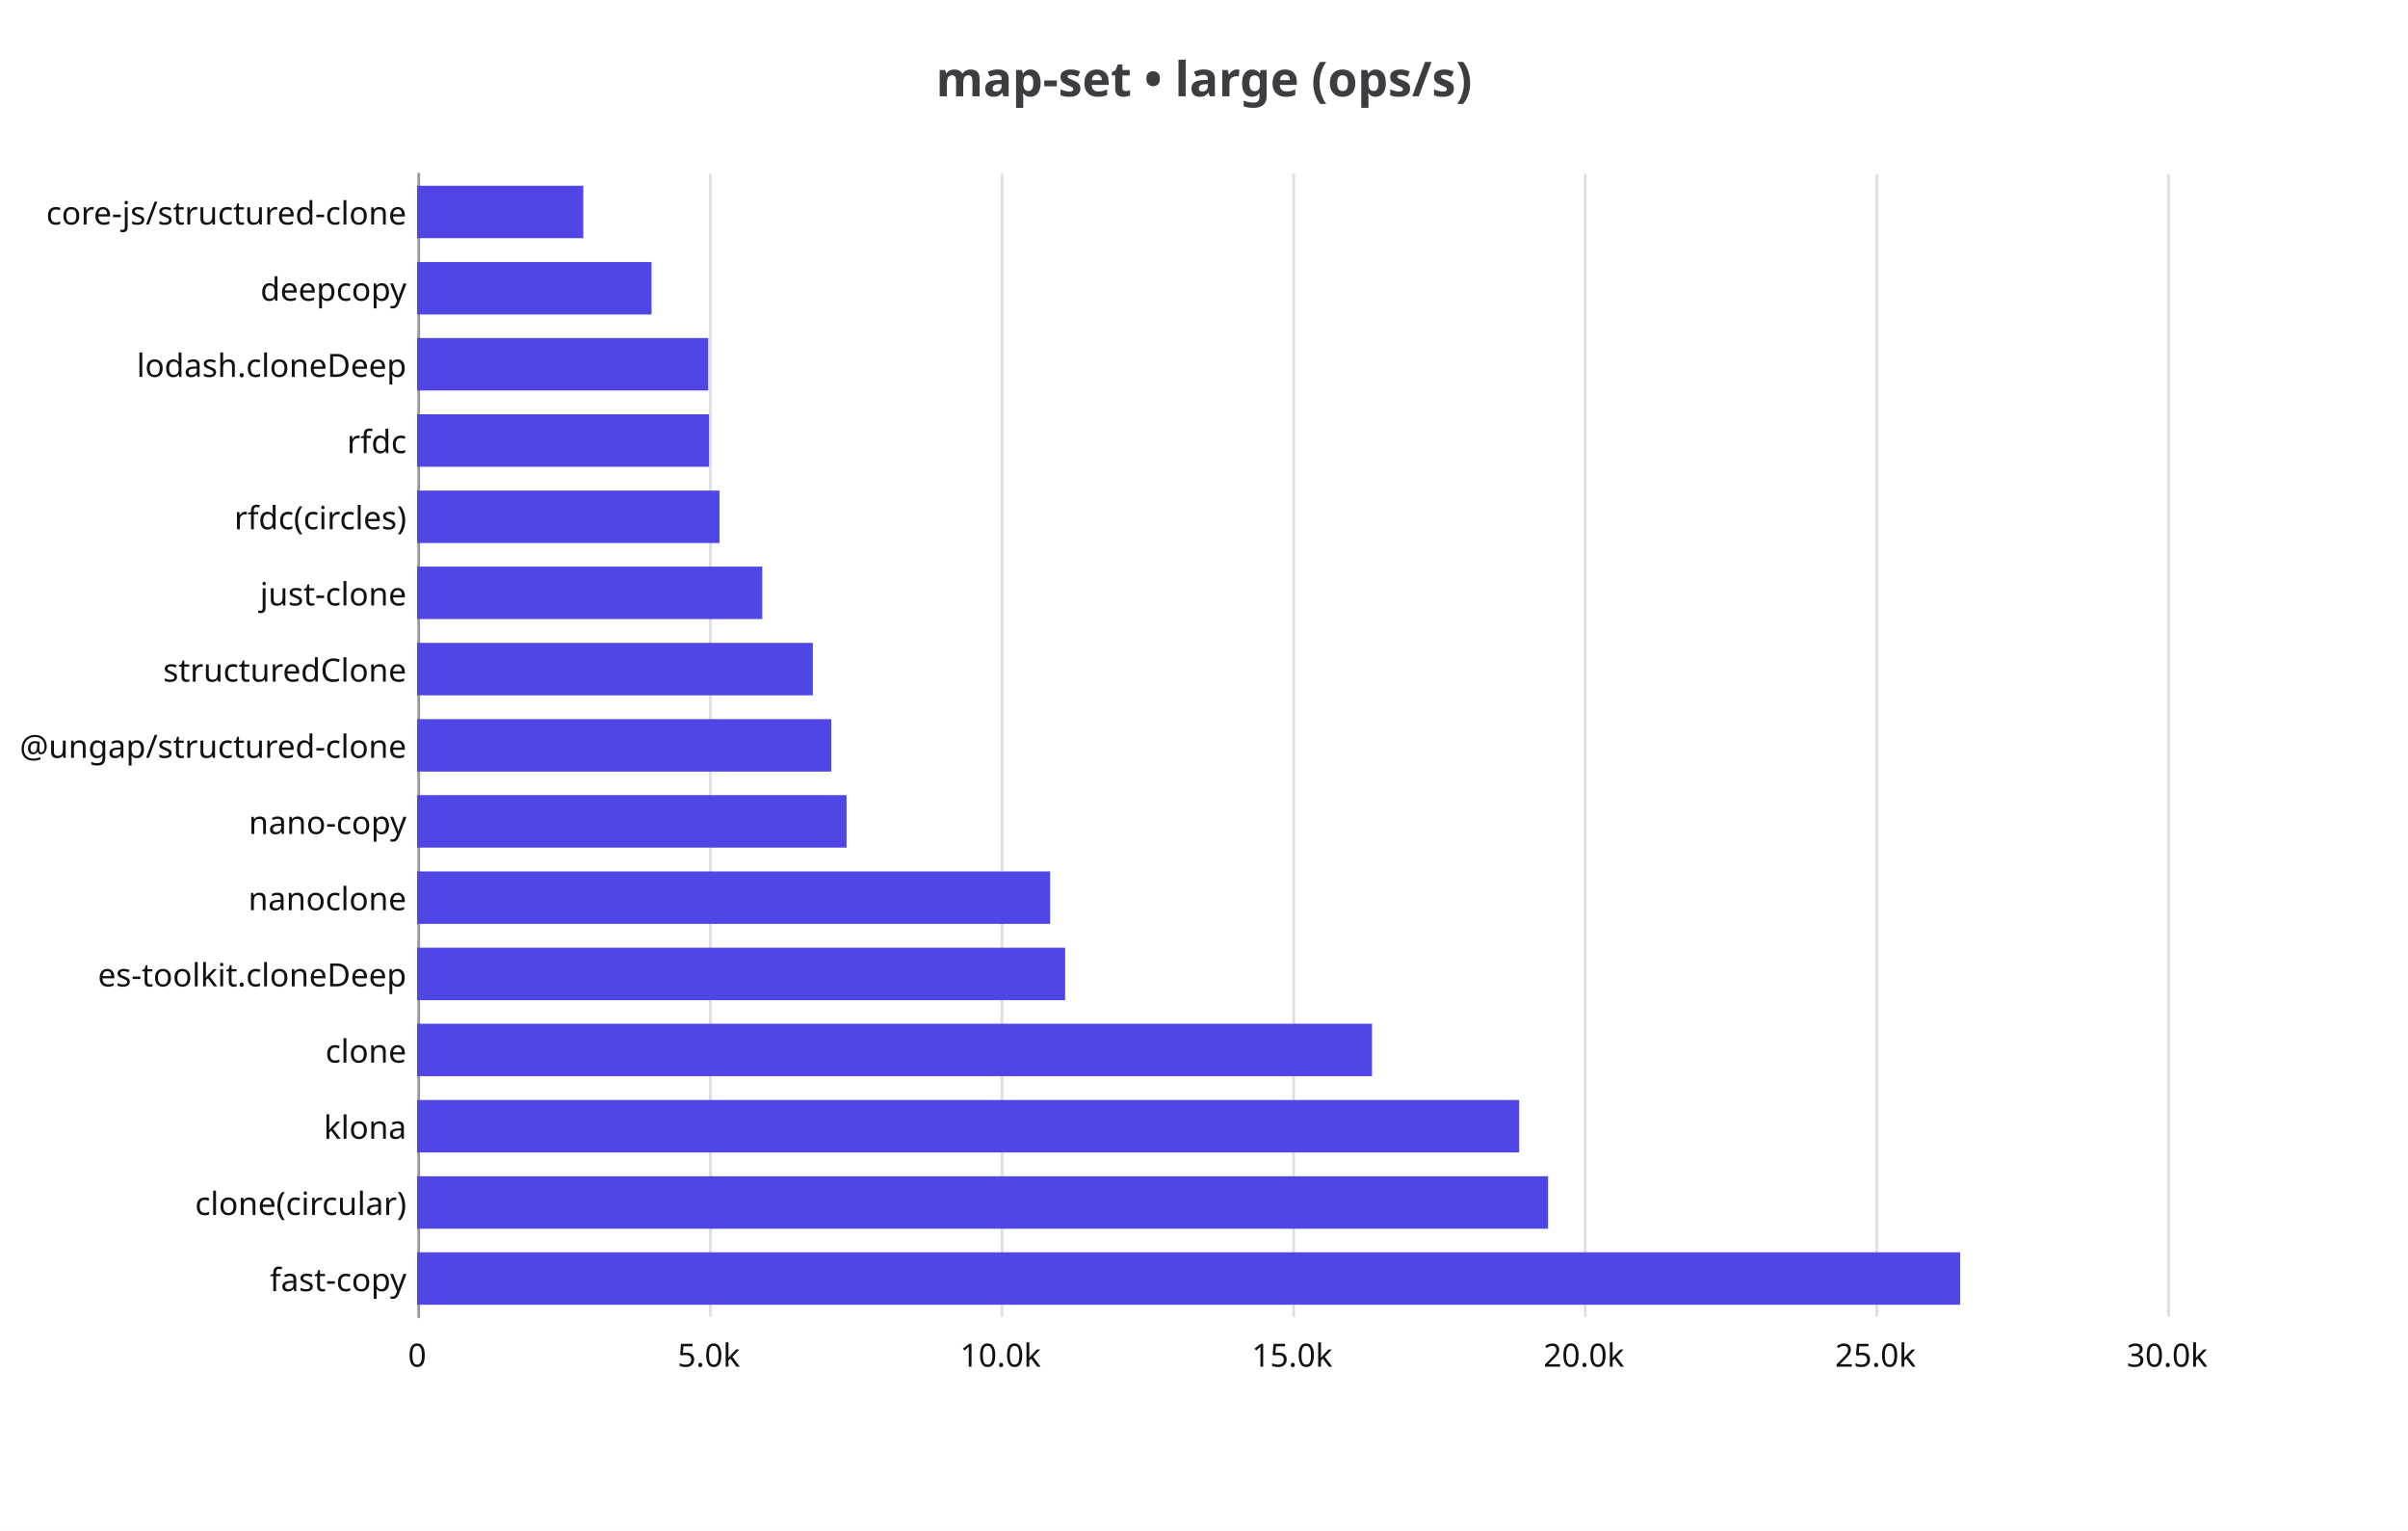
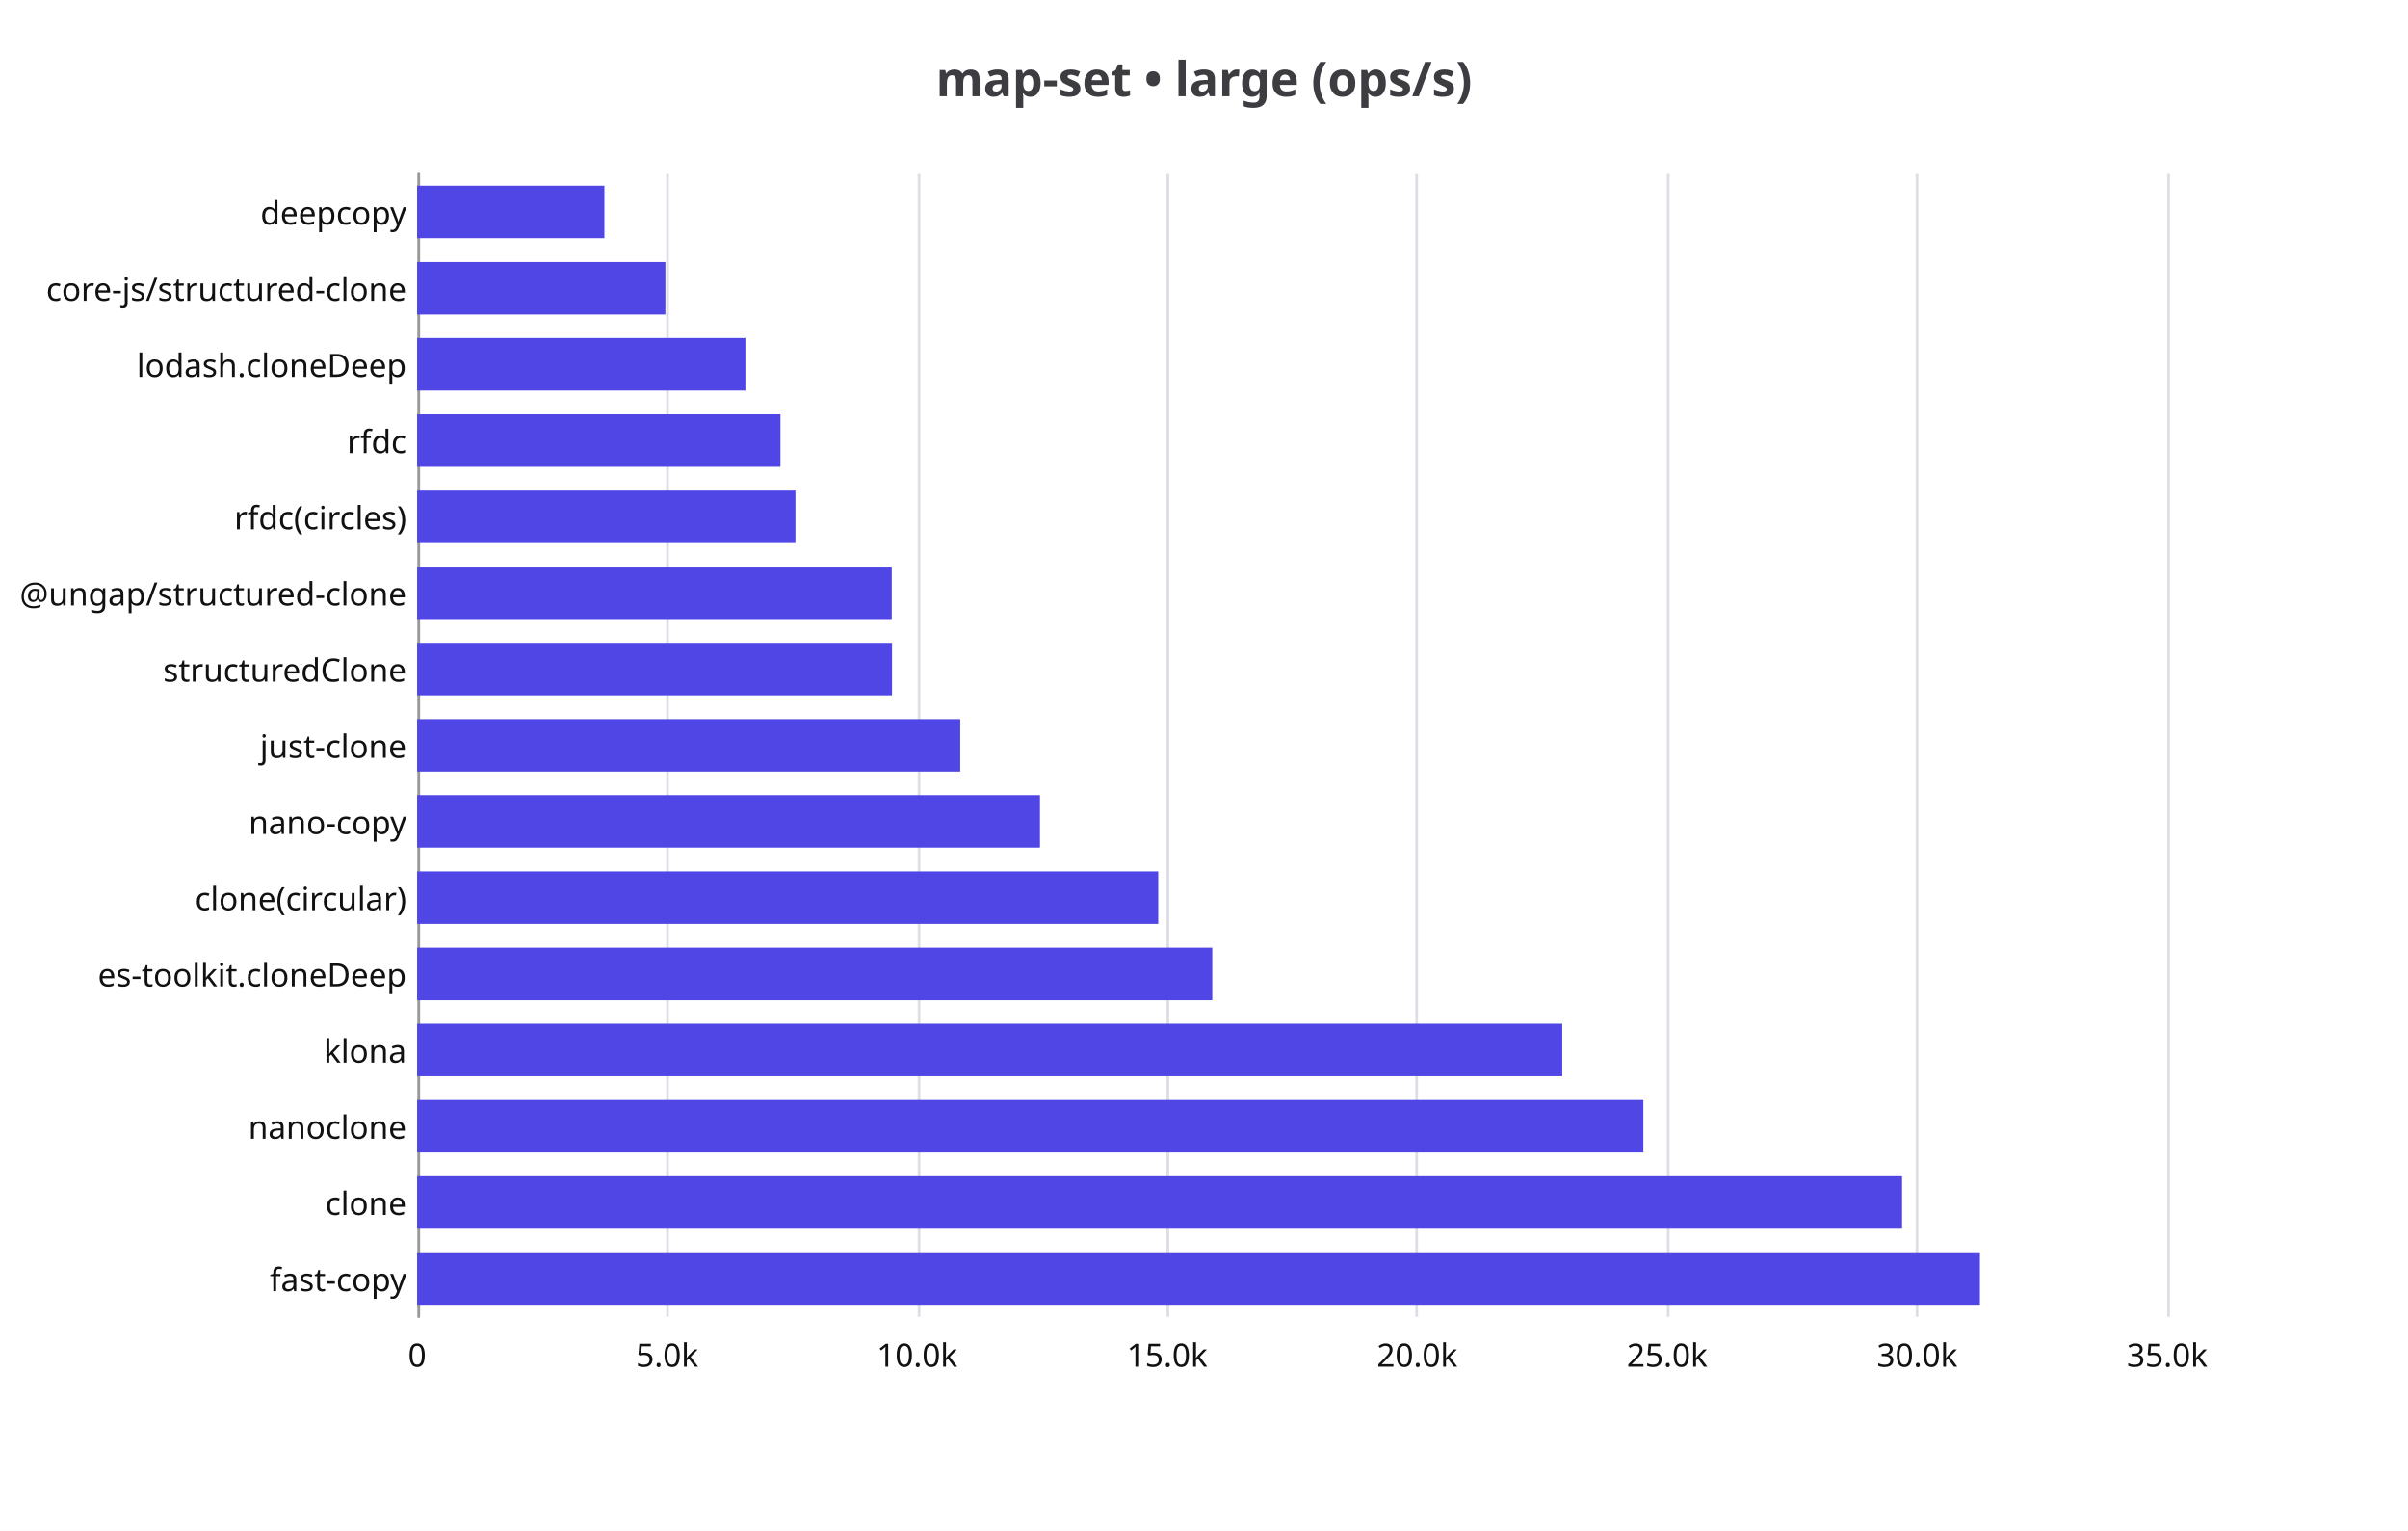
<svg xmlns="http://www.w3.org/2000/svg" width="900" height="572" version="1.1" baseProfile="full" viewBox="0 0 900 572">
  <rect width="900" height="572" x="0" y="0" fill="#ffffff" />
  <path d="M156.5 65L156.5 492" fill="none" pointer-events="visible" stroke="#dbdee4" class="zr17-cls-34" />
-   <path d="M265.5 65L265.5 492" fill="none" pointer-events="visible" stroke="#dbdee4" class="zr17-cls-34" />
-   <path d="M374.5 65L374.5 492" fill="none" pointer-events="visible" stroke="#dbdee4" class="zr17-cls-34" />
-   <path d="M483.5 65L483.5 492" fill="none" pointer-events="visible" stroke="#dbdee4" class="zr17-cls-34" />
-   <path d="M592.5 65L592.5 492" fill="none" pointer-events="visible" stroke="#dbdee4" class="zr17-cls-34" />
-   <path d="M701.5 65L701.5 492" fill="none" pointer-events="visible" stroke="#dbdee4" class="zr17-cls-34" />
+   <path d="M249.5 65L249.5 492" fill="none" pointer-events="visible" stroke="#dbdee4" class="zr17-cls-34" />
+   <path d="M343.5 65L343.5 492" fill="none" pointer-events="visible" stroke="#dbdee4" class="zr17-cls-34" />
+   <path d="M436.5 65L436.5 492" fill="none" pointer-events="visible" stroke="#dbdee4" class="zr17-cls-34" />
+   <path d="M529.5 65L529.5 492" fill="none" pointer-events="visible" stroke="#dbdee4" class="zr17-cls-34" />
+   <path d="M623.5 65L623.5 492" fill="none" pointer-events="visible" stroke="#dbdee4" class="zr17-cls-34" />
+   <path d="M716.5 65L716.5 492" fill="none" pointer-events="visible" stroke="#dbdee4" class="zr17-cls-34" />
  <path d="M810.5 65L810.5 492" fill="none" pointer-events="visible" stroke="#dbdee4" class="zr17-cls-34" />
  <path d="M156.5 492L156.5 65" fill="none" pointer-events="visible" stroke="#999" stroke-linecap="round" class="zr17-cls-34" />
  <text dominant-baseline="central" text-anchor="end" style="font-size:12px;font-family:Microsoft YaHei;" xml:space="preserve" transform="translate(151.92 477.7667)" fill="#111">    fast-copy</text>
-   <text dominant-baseline="central" text-anchor="end" style="font-size:12px;font-family:Microsoft YaHei;" xml:space="preserve" transform="translate(151.92 449.3)" fill="#111">    clone(circular)</text>
-   <text dominant-baseline="central" text-anchor="end" style="font-size:12px;font-family:Microsoft YaHei;" xml:space="preserve" transform="translate(151.92 420.8333)" fill="#111">    klona</text>
-   <text dominant-baseline="central" text-anchor="end" style="font-size:12px;font-family:Microsoft YaHei;" xml:space="preserve" transform="translate(151.92 392.3667)" fill="#111">    clone</text>
+   <text dominant-baseline="central" text-anchor="end" style="font-size:12px;font-family:Microsoft YaHei;" xml:space="preserve" transform="translate(151.92 449.3)" fill="#111">    clone</text>
+   <text dominant-baseline="central" text-anchor="end" style="font-size:12px;font-family:Microsoft YaHei;" xml:space="preserve" transform="translate(151.92 420.8333)" fill="#111">    nanoclone</text>
+   <text dominant-baseline="central" text-anchor="end" style="font-size:12px;font-family:Microsoft YaHei;" xml:space="preserve" transform="translate(151.92 392.3667)" fill="#111">    klona</text>
  <text dominant-baseline="central" text-anchor="end" style="font-size:12px;font-family:Microsoft YaHei;" xml:space="preserve" transform="translate(151.92 363.9)" fill="#111">    es-toolkit.cloneDeep</text>
-   <text dominant-baseline="central" text-anchor="end" style="font-size:12px;font-family:Microsoft YaHei;" xml:space="preserve" transform="translate(151.92 335.4333)" fill="#111">    nanoclone</text>
+   <text dominant-baseline="central" text-anchor="end" style="font-size:12px;font-family:Microsoft YaHei;" xml:space="preserve" transform="translate(151.92 335.4333)" fill="#111">    clone(circular)</text>
  <text dominant-baseline="central" text-anchor="end" style="font-size:12px;font-family:Microsoft YaHei;" xml:space="preserve" transform="translate(151.92 306.9667)" fill="#111">    nano-copy</text>
-   <text dominant-baseline="central" text-anchor="end" style="font-size:12px;font-family:Microsoft YaHei;" xml:space="preserve" transform="translate(151.92 278.5)" fill="#111">    @ungap/structured-clone</text>
+   <text dominant-baseline="central" text-anchor="end" style="font-size:12px;font-family:Microsoft YaHei;" xml:space="preserve" transform="translate(151.92 278.5)" fill="#111">    just-clone</text>
  <text dominant-baseline="central" text-anchor="end" style="font-size:12px;font-family:Microsoft YaHei;" xml:space="preserve" transform="translate(151.92 250.0333)" fill="#111">    structuredClone</text>
-   <text dominant-baseline="central" text-anchor="end" style="font-size:12px;font-family:Microsoft YaHei;" xml:space="preserve" transform="translate(151.92 221.5667)" fill="#111">    just-clone</text>
+   <text dominant-baseline="central" text-anchor="end" style="font-size:12px;font-family:Microsoft YaHei;" xml:space="preserve" transform="translate(151.92 221.5667)" fill="#111">    @ungap/structured-clone</text>
  <text dominant-baseline="central" text-anchor="end" style="font-size:12px;font-family:Microsoft YaHei;" xml:space="preserve" transform="translate(151.92 193.1)" fill="#111">    rfdc(circles)</text>
  <text dominant-baseline="central" text-anchor="end" style="font-size:12px;font-family:Microsoft YaHei;" xml:space="preserve" transform="translate(151.92 164.6333)" fill="#111">    rfdc</text>
  <text dominant-baseline="central" text-anchor="end" style="font-size:12px;font-family:Microsoft YaHei;" xml:space="preserve" transform="translate(151.92 136.1667)" fill="#111">    lodash.cloneDeep</text>
-   <text dominant-baseline="central" text-anchor="end" style="font-size:12px;font-family:Microsoft YaHei;" xml:space="preserve" transform="translate(151.92 107.7)" fill="#111">    deepcopy</text>
-   <text dominant-baseline="central" text-anchor="end" style="font-size:12px;font-family:Microsoft YaHei;" xml:space="preserve" transform="translate(151.92 79.2333)" fill="#111">    core-js/structured-clone</text>
+   <text dominant-baseline="central" text-anchor="end" style="font-size:12px;font-family:Microsoft YaHei;" xml:space="preserve" transform="translate(151.92 107.7)" fill="#111">    core-js/structured-clone</text>
+   <text dominant-baseline="central" text-anchor="end" style="font-size:12px;font-family:Microsoft YaHei;" xml:space="preserve" transform="translate(151.92 79.2333)" fill="#111">    deepcopy</text>
  <text dominant-baseline="central" text-anchor="middle" style="font-size:12px;font-family:Microsoft YaHei;" y="6" transform="translate(155.92 500)" fill="#111">0</text>
-   <text dominant-baseline="central" text-anchor="middle" style="font-size:12px;font-family:Microsoft YaHei;" y="6" transform="translate(264.9333 500)" fill="#111">5.0k</text>
-   <text dominant-baseline="central" text-anchor="middle" style="font-size:12px;font-family:Microsoft YaHei;" y="6" transform="translate(373.9467 500)" fill="#111">10.0k</text>
-   <text dominant-baseline="central" text-anchor="middle" style="font-size:12px;font-family:Microsoft YaHei;" y="6" transform="translate(482.96 500)" fill="#111">15.0k</text>
-   <text dominant-baseline="central" text-anchor="middle" style="font-size:12px;font-family:Microsoft YaHei;" y="6" transform="translate(591.9733 500)" fill="#111">20.0k</text>
-   <text dominant-baseline="central" text-anchor="middle" style="font-size:12px;font-family:Microsoft YaHei;" y="6" transform="translate(700.9867 500)" fill="#111">25.0k</text>
-   <text dominant-baseline="central" text-anchor="middle" style="font-size:12px;font-family:Microsoft YaHei;" y="6" transform="translate(810 500)" fill="#111">30.0k</text>
-   <path d="M155.9 467.9l576.7 0l0 19.6l-576.7 0Z" fill="#4F46E5" ecmeta_series_index="0" ecmeta_data_index="0" ecmeta_ssr_type="chart" class="zr17-cls-35" />
-   <path d="M155.9 439.5l422.7 0l0 19.6l-422.7 0Z" fill="#4F46E5" ecmeta_series_index="0" ecmeta_data_index="1" ecmeta_ssr_type="chart" class="zr17-cls-35" />
-   <path d="M155.9 411l411.9 0l0 19.6l-411.9 0Z" fill="#4F46E5" ecmeta_series_index="0" ecmeta_data_index="2" ecmeta_ssr_type="chart" class="zr17-cls-35" />
-   <path d="M155.9 382.5l356.9 0l0 19.6l-356.9 0Z" fill="#4F46E5" ecmeta_series_index="0" ecmeta_data_index="3" ecmeta_ssr_type="chart" class="zr17-cls-35" />
-   <path d="M155.9 354.1l242.2 0l0 19.6l-242.2 0Z" fill="#4F46E5" ecmeta_series_index="0" ecmeta_data_index="4" ecmeta_ssr_type="chart" class="zr17-cls-35" />
-   <path d="M155.9 325.6l236.6 0l0 19.6l-236.6 0Z" fill="#4F46E5" ecmeta_series_index="0" ecmeta_data_index="5" ecmeta_ssr_type="chart" class="zr17-cls-35" />
-   <path d="M155.9 297.1l160.5 0l0 19.6l-160.5 0Z" fill="#4F46E5" ecmeta_series_index="0" ecmeta_data_index="6" ecmeta_ssr_type="chart" class="zr17-cls-35" />
-   <path d="M155.9 268.7l154.8 0l0 19.6l-154.8 0Z" fill="#4F46E5" ecmeta_series_index="0" ecmeta_data_index="7" ecmeta_ssr_type="chart" class="zr17-cls-35" />
-   <path d="M155.9 240.2l147.9 0l0 19.6l-147.9 0Z" fill="#4F46E5" ecmeta_series_index="0" ecmeta_data_index="8" ecmeta_ssr_type="chart" class="zr17-cls-35" />
-   <path d="M155.9 211.7l129 0l0 19.6l-129 0Z" fill="#4F46E5" ecmeta_series_index="0" ecmeta_data_index="9" ecmeta_ssr_type="chart" class="zr17-cls-35" />
-   <path d="M155.9 183.3l113 0l0 19.6l-113 0Z" fill="#4F46E5" ecmeta_series_index="0" ecmeta_data_index="10" ecmeta_ssr_type="chart" class="zr17-cls-35" />
-   <path d="M155.9 154.8l109.1 0l0 19.6l-109.1 0Z" fill="#4F46E5" ecmeta_series_index="0" ecmeta_data_index="11" ecmeta_ssr_type="chart" class="zr17-cls-35" />
-   <path d="M155.9 126.3l108.8 0l0 19.6l-108.8 0Z" fill="#4F46E5" ecmeta_series_index="0" ecmeta_data_index="12" ecmeta_ssr_type="chart" class="zr17-cls-35" />
-   <path d="M155.9 97.9l87.6 0l0 19.6l-87.6 0Z" fill="#4F46E5" ecmeta_series_index="0" ecmeta_data_index="13" ecmeta_ssr_type="chart" class="zr17-cls-35" />
-   <path d="M155.9 69.4l62.1 0l0 19.6l-62.1 0Z" fill="#4F46E5" ecmeta_series_index="0" ecmeta_data_index="14" ecmeta_ssr_type="chart" class="zr17-cls-35" />
+   <text dominant-baseline="central" text-anchor="middle" style="font-size:12px;font-family:Microsoft YaHei;" y="6" transform="translate(249.36 500)" fill="#111">5.0k</text>
+   <text dominant-baseline="central" text-anchor="middle" style="font-size:12px;font-family:Microsoft YaHei;" y="6" transform="translate(342.8 500)" fill="#111">10.0k</text>
+   <text dominant-baseline="central" text-anchor="middle" style="font-size:12px;font-family:Microsoft YaHei;" y="6" transform="translate(436.24 500)" fill="#111">15.0k</text>
+   <text dominant-baseline="central" text-anchor="middle" style="font-size:12px;font-family:Microsoft YaHei;" y="6" transform="translate(529.68 500)" fill="#111">20.0k</text>
+   <text dominant-baseline="central" text-anchor="middle" style="font-size:12px;font-family:Microsoft YaHei;" y="6" transform="translate(623.12 500)" fill="#111">25.0k</text>
+   <text dominant-baseline="central" text-anchor="middle" style="font-size:12px;font-family:Microsoft YaHei;" y="6" transform="translate(716.56 500)" fill="#111">30.0k</text>
+   <text dominant-baseline="central" text-anchor="middle" style="font-size:12px;font-family:Microsoft YaHei;" y="6" transform="translate(810 500)" fill="#111">35.0k</text>
+   <path d="M155.9 467.9l584.1 0l0 19.6l-584.1 0Z" fill="#4F46E5" ecmeta_series_index="0" ecmeta_data_index="0" ecmeta_ssr_type="chart" class="zr17-cls-35" />
+   <path d="M155.9 439.5l555 0l0 19.6l-555 0Z" fill="#4F46E5" ecmeta_series_index="0" ecmeta_data_index="1" ecmeta_ssr_type="chart" class="zr17-cls-35" />
+   <path d="M155.9 411l458.3 0l0 19.6l-458.3 0Z" fill="#4F46E5" ecmeta_series_index="0" ecmeta_data_index="2" ecmeta_ssr_type="chart" class="zr17-cls-35" />
+   <path d="M155.9 382.5l428 0l0 19.6l-428 0Z" fill="#4F46E5" ecmeta_series_index="0" ecmeta_data_index="3" ecmeta_ssr_type="chart" class="zr17-cls-35" />
+   <path d="M155.9 354.1l297.2 0l0 19.6l-297.2 0Z" fill="#4F46E5" ecmeta_series_index="0" ecmeta_data_index="4" ecmeta_ssr_type="chart" class="zr17-cls-35" />
+   <path d="M155.9 325.6l277 0l0 19.6l-277 0Z" fill="#4F46E5" ecmeta_series_index="0" ecmeta_data_index="5" ecmeta_ssr_type="chart" class="zr17-cls-35" />
+   <path d="M155.9 297.1l232.8 0l0 19.6l-232.8 0Z" fill="#4F46E5" ecmeta_series_index="0" ecmeta_data_index="6" ecmeta_ssr_type="chart" class="zr17-cls-35" />
+   <path d="M155.9 268.7l203 0l0 19.6l-203 0Z" fill="#4F46E5" ecmeta_series_index="0" ecmeta_data_index="7" ecmeta_ssr_type="chart" class="zr17-cls-35" />
+   <path d="M155.9 240.2l177.5 0l0 19.6l-177.5 0Z" fill="#4F46E5" ecmeta_series_index="0" ecmeta_data_index="8" ecmeta_ssr_type="chart" class="zr17-cls-35" />
+   <path d="M155.9 211.7l177.4 0l0 19.6l-177.4 0Z" fill="#4F46E5" ecmeta_series_index="0" ecmeta_data_index="9" ecmeta_ssr_type="chart" class="zr17-cls-35" />
+   <path d="M155.9 183.3l141.4 0l0 19.6l-141.4 0Z" fill="#4F46E5" ecmeta_series_index="0" ecmeta_data_index="10" ecmeta_ssr_type="chart" class="zr17-cls-35" />
+   <path d="M155.9 154.8l135.8 0l0 19.6l-135.8 0Z" fill="#4F46E5" ecmeta_series_index="0" ecmeta_data_index="11" ecmeta_ssr_type="chart" class="zr17-cls-35" />
+   <path d="M155.9 126.3l122.7 0l0 19.6l-122.7 0Z" fill="#4F46E5" ecmeta_series_index="0" ecmeta_data_index="12" ecmeta_ssr_type="chart" class="zr17-cls-35" />
+   <path d="M155.9 97.9l92.8 0l0 19.6l-92.8 0Z" fill="#4F46E5" ecmeta_series_index="0" ecmeta_data_index="13" ecmeta_ssr_type="chart" class="zr17-cls-35" />
+   <path d="M155.9 69.4l70 0l0 19.6l-70 0Z" fill="#4F46E5" ecmeta_series_index="0" ecmeta_data_index="14" ecmeta_ssr_type="chart" class="zr17-cls-35" />
  <path d="M-101.8 -5l203.5 0l0 28l-203.5 0Z" transform="translate(450 20)" fill="rgb(0,0,0)" fill-opacity="0" stroke="#3c3c41" stroke-width="0" class="zr17-cls-34" />
  <text dominant-baseline="central" text-anchor="middle" style="font-size:18px;font-family:Microsoft YaHei;font-weight:bold;" xml:space="preserve" y="9" transform="translate(450 20)" fill="#3c3c41">map-set • large (ops/s)</text>
  <style>
.zr17-cls-34:hover {
pointer-events:none;
}
.zr17-cls-35:hover {
cursor:pointer;
fill:rgba(86,77,251,1);
}



</style>
</svg>
